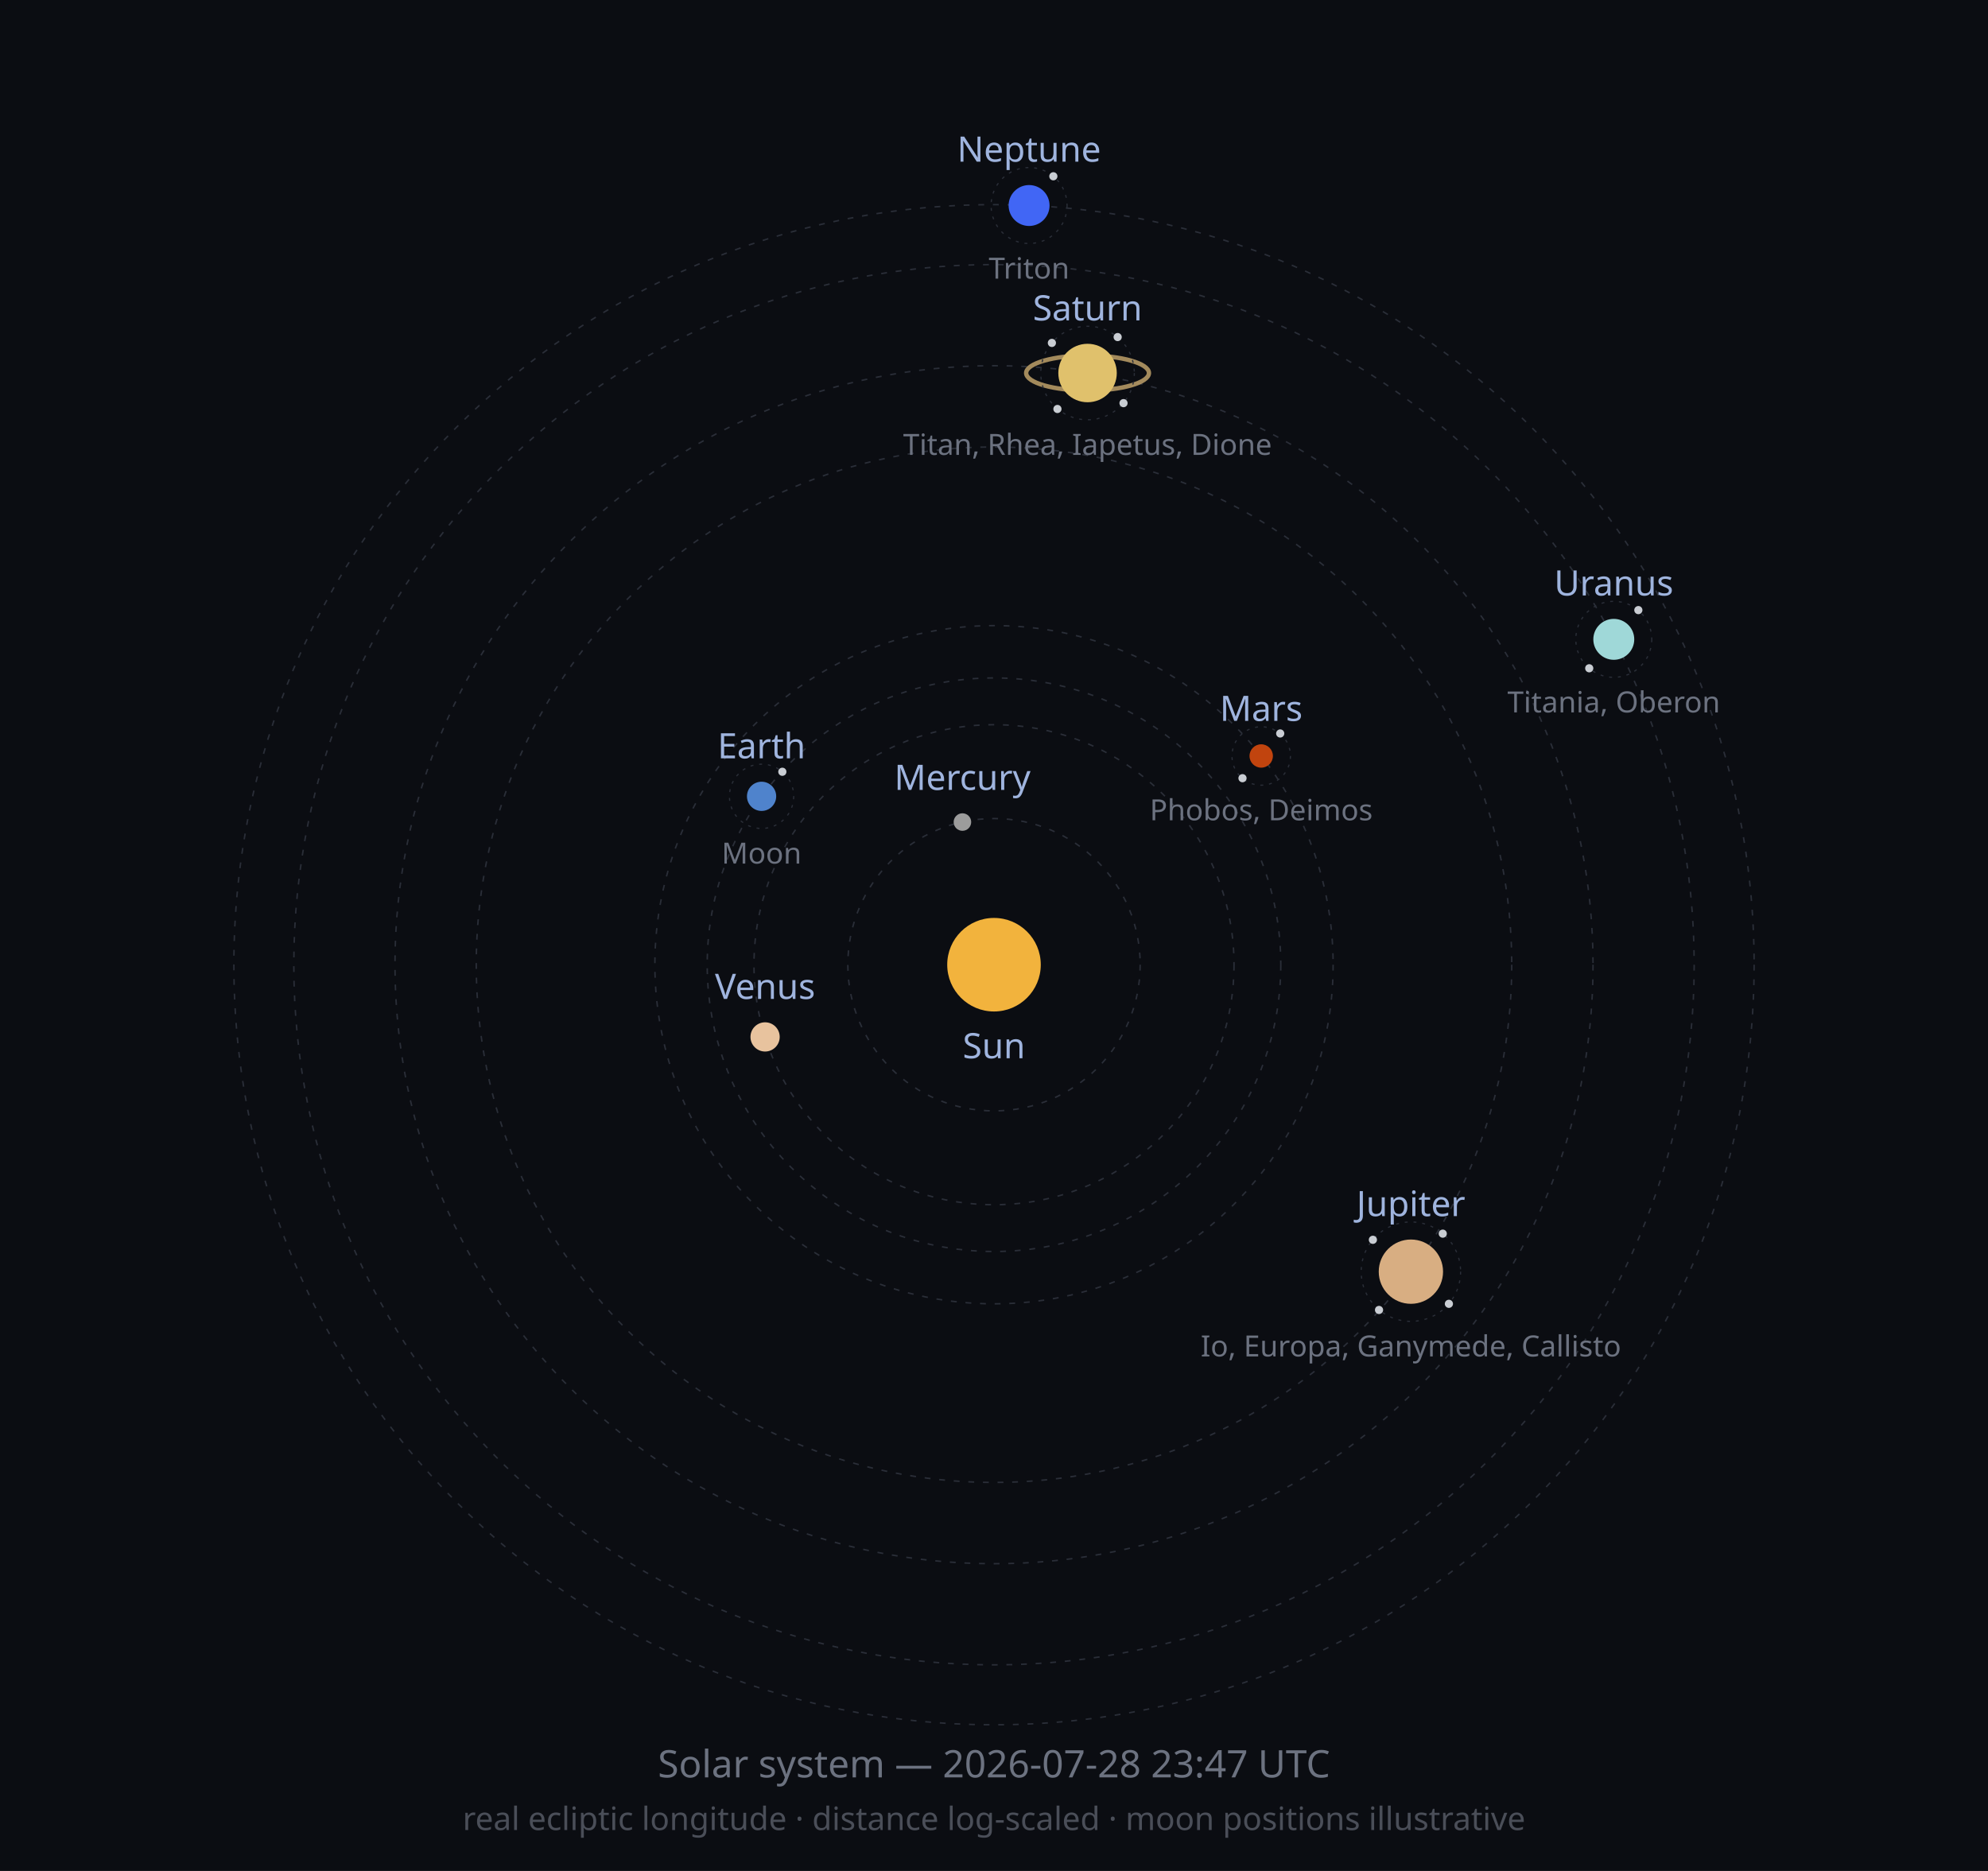
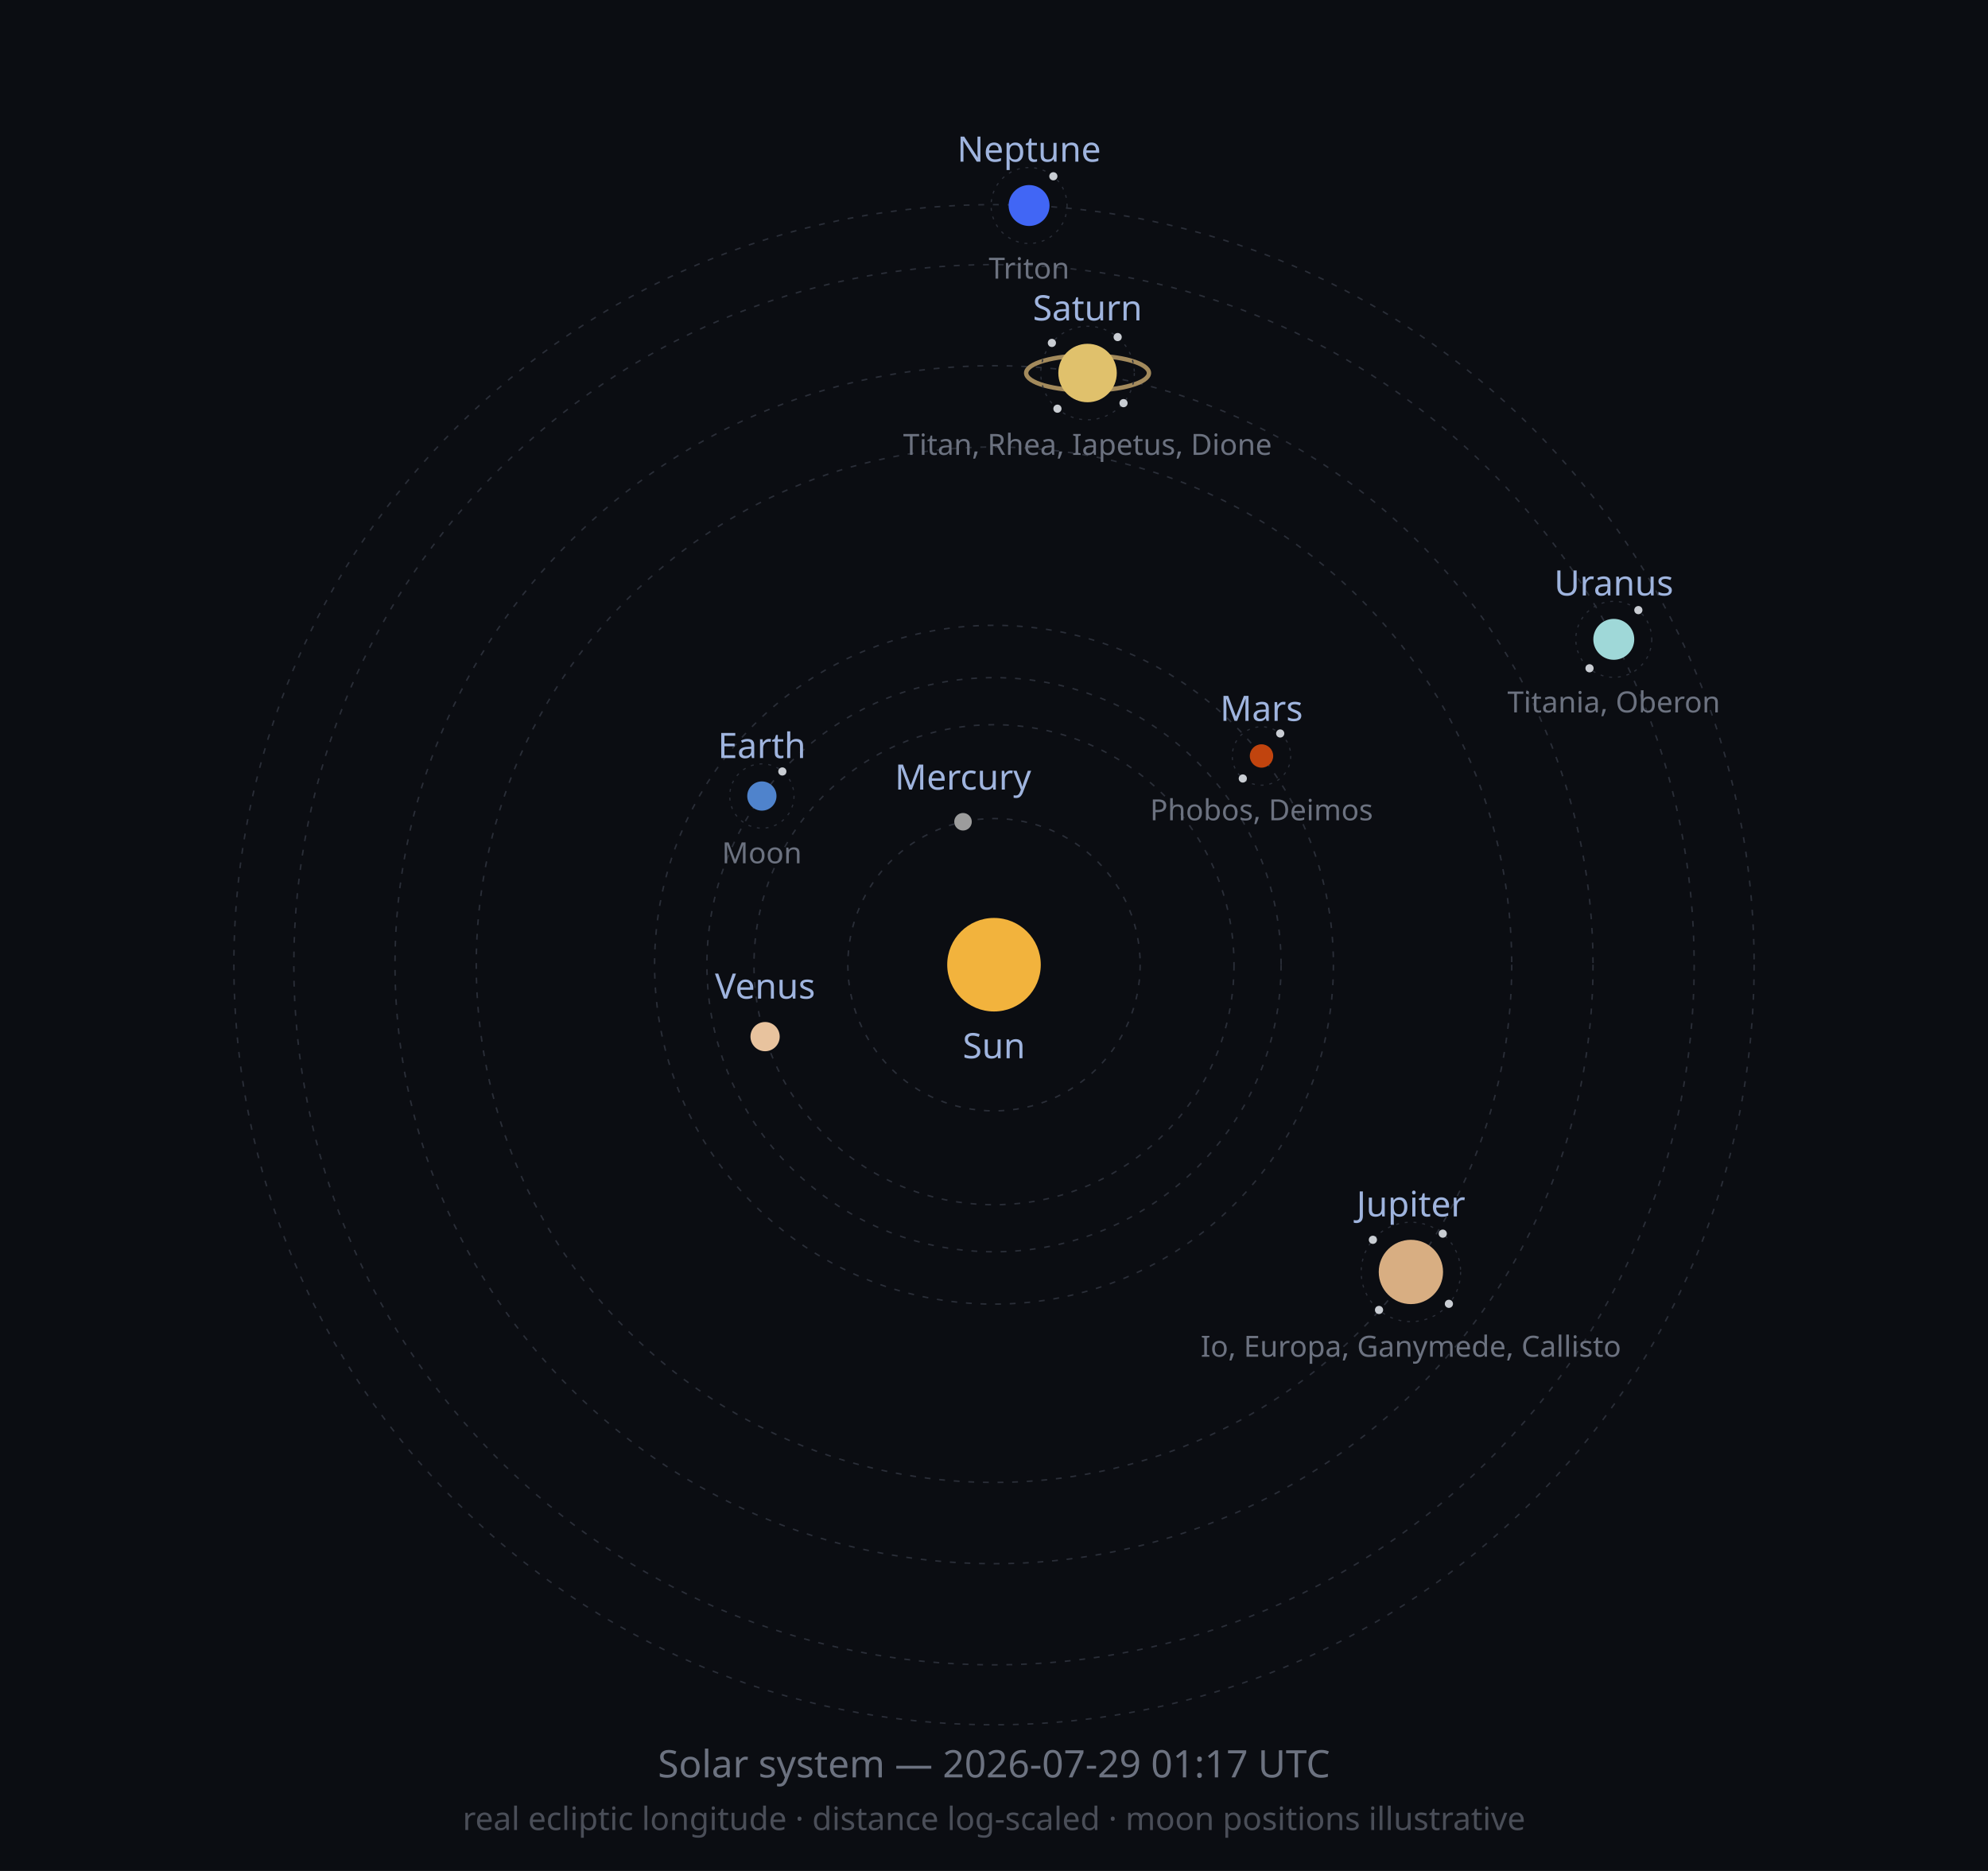
<svg xmlns="http://www.w3.org/2000/svg" width="680" height="640" viewBox="0 0 680 640" role="img">
  <defs>
    <marker id="arrow" viewBox="0 0 10 10" refX="8" refY="5" markerWidth="6" markerHeight="6" orient="auto-start-reverse">
      <path d="M2 1L8 5L2 9" fill="none" stroke="context-stroke" stroke-width="1.5" stroke-linecap="round" stroke-linejoin="round" />
    </marker>
  </defs>
  <style>
  .orbit { fill: none; stroke: #2A2E38; stroke-width: 0.5; stroke-dasharray: 2 3; }
  .moonorbit { fill: none; stroke: #2A2E38; stroke-width: 0.4; stroke-dasharray: 1 2; }
  .lbl { font-family: sans-serif; font-size: 12px; fill: #9FB4DE; }
  .moonlbl { font-family: sans-serif; font-size: 10px; fill: #6C7280; }
</style>
  <rect width="680" height="640" fill="#0B0D12" />
  <circle class="orbit" cx="340" cy="330" r="50.0" />
  <circle class="orbit" cx="340" cy="330" r="82.1" />
-   <circle class="orbit" cx="340" cy="330" r="98.1" />
-   <circle class="orbit" cx="340" cy="330" r="116.0" />
+   <circle class="orbit" cx="340" cy="330" r="98.2" />
+   <circle class="orbit" cx="340" cy="330" r="116.1" />
  <circle class="orbit" cx="340" cy="330" r="177.1" />
  <circle class="orbit" cx="340" cy="330" r="204.9" />
  <circle class="orbit" cx="340" cy="330" r="239.5" />
  <circle class="orbit" cx="340" cy="330" r="260.0" />
  <circle cx="340" cy="330" r="16" fill="#F2B33D" />
  <text class="lbl" x="340" y="362" text-anchor="middle">Sun</text>
-   <circle cx="329.2" cy="281.2" r="3" fill="#9C9C9C" />
-   <text class="lbl" x="329.2" y="270.2" text-anchor="middle">Mercury</text>
-   <circle cx="261.7" cy="354.7" r="5" fill="#E8C39E" />
-   <text class="lbl" x="261.7" y="341.7" text-anchor="middle">Venus</text>
-   <circle cx="260.5" cy="272.4" r="5" fill="#4F83CC" />
-   <circle class="moonorbit" cx="260.5" cy="272.4" r="11" />
-   <circle cx="267.6" cy="264.0" r="1.4" fill="#C9CDD3" />
-   <text class="moonlbl" x="260.5" y="295.4" text-anchor="middle">Moon</text>
-   <text class="lbl" x="260.5" y="259.4" text-anchor="middle">Earth</text>
-   <circle cx="431.4" cy="258.6" r="4" fill="#C1440E" />
-   <circle class="moonorbit" cx="431.4" cy="258.6" r="10" />
+   <circle cx="329.4" cy="281.1" r="3" fill="#9C9C9C" />
+   <text class="lbl" x="329.4" y="270.1" text-anchor="middle">Mercury</text>
+   <circle cx="261.7" cy="354.6" r="5" fill="#E8C39E" />
+   <text class="lbl" x="261.7" y="341.6" text-anchor="middle">Venus</text>
+   <circle cx="260.6" cy="272.3" r="5" fill="#4F83CC" />
+   <circle class="moonorbit" cx="260.6" cy="272.3" r="11" />
+   <circle cx="267.6" cy="263.9" r="1.4" fill="#C9CDD3" />
+   <text class="moonlbl" x="260.6" y="295.3" text-anchor="middle">Moon</text>
+   <text class="lbl" x="260.6" y="259.3" text-anchor="middle">Earth</text>
+   <circle cx="431.5" cy="258.6" r="4" fill="#C1440E" />
+   <circle class="moonorbit" cx="431.5" cy="258.6" r="10" />
  <circle cx="437.9" cy="250.9" r="1.4" fill="#C9CDD3" />
-   <circle cx="425.0" cy="266.2" r="1.4" fill="#C9CDD3" />
-   <text class="moonlbl" x="431.4" y="280.6" text-anchor="middle">Phobos, Deimos</text>
-   <text class="lbl" x="431.4" y="246.6" text-anchor="middle">Mars</text>
-   <circle cx="482.6" cy="435.0" r="11" fill="#D8AE82" />
-   <circle class="moonorbit" cx="482.6" cy="435.0" r="17" />
+   <circle cx="425.1" cy="266.3" r="1.4" fill="#C9CDD3" />
+   <text class="moonlbl" x="431.5" y="280.6" text-anchor="middle">Phobos, Deimos</text>
+   <text class="lbl" x="431.5" y="246.6" text-anchor="middle">Mars</text>
+   <circle cx="482.6" cy="435.1" r="11" fill="#D8AE82" />
+   <circle class="moonorbit" cx="482.6" cy="435.1" r="17" />
  <circle cx="493.5" cy="422.0" r="1.4" fill="#C9CDD3" />
  <circle cx="495.6" cy="446.0" r="1.4" fill="#C9CDD3" />
  <circle cx="471.7" cy="448.1" r="1.4" fill="#C9CDD3" />
  <circle cx="469.6" cy="424.1" r="1.4" fill="#C9CDD3" />
-   <text class="moonlbl" x="482.6" y="464.0" text-anchor="middle">Io, Europa, Ganymede, Callisto</text>
-   <text class="lbl" x="482.6" y="416.0" text-anchor="middle">Jupiter</text>
+   <text class="moonlbl" x="482.6" y="464.1" text-anchor="middle">Io, Europa, Ganymede, Callisto</text>
+   <text class="lbl" x="482.6" y="416.1" text-anchor="middle">Jupiter</text>
  <ellipse cx="372.0" cy="127.6" rx="21.0" ry="6.0" fill="none" stroke="#C9A96E" stroke-width="1.5" opacity="0.8" />
  <circle cx="372.0" cy="127.6" r="10" fill="#E0C16C" />
  <circle class="moonorbit" cx="372.0" cy="127.6" r="16" />
  <circle cx="382.3" cy="115.3" r="1.4" fill="#C9CDD3" />
  <circle cx="384.3" cy="137.9" r="1.4" fill="#C9CDD3" />
-   <circle cx="361.7" cy="139.9" r="1.4" fill="#C9CDD3" />
+   <circle cx="361.7" cy="139.8" r="1.4" fill="#C9CDD3" />
  <circle cx="359.8" cy="117.3" r="1.4" fill="#C9CDD3" />
  <text class="moonlbl" x="372.0" y="155.6" text-anchor="middle">Titan, Rhea, Iapetus, Dione</text>
  <text class="lbl" x="372.0" y="109.6" text-anchor="middle">Saturn</text>
  <circle cx="552.0" cy="218.7" r="7" fill="#9FD8D8" />
  <circle class="moonorbit" cx="552.0" cy="218.7" r="13" />
  <circle cx="560.4" cy="208.7" r="1.4" fill="#C9CDD3" />
-   <circle cx="543.6" cy="228.6" r="1.4" fill="#C9CDD3" />
+   <circle cx="543.7" cy="228.6" r="1.4" fill="#C9CDD3" />
  <text class="moonlbl" x="552.0" y="243.7" text-anchor="middle">Titania, Oberon</text>
  <text class="lbl" x="552.0" y="203.7" text-anchor="middle">Uranus</text>
  <circle cx="352.0" cy="70.3" r="7" fill="#4166F5" />
  <circle class="moonorbit" cx="352.0" cy="70.3" r="13" />
  <circle cx="360.3" cy="60.3" r="1.4" fill="#C9CDD3" />
  <text class="moonlbl" x="352.0" y="95.3" text-anchor="middle">Triton</text>
  <text class="lbl" x="352.0" y="55.3" text-anchor="middle">Neptune</text>
-   <text x="340" y="608" font-size="13" fill="#6C7280" text-anchor="middle" font-family="sans-serif">Solar system — 2026-07-28 23:47 UTC</text>
+   <text x="340" y="608" font-size="13" fill="#6C7280" text-anchor="middle" font-family="sans-serif">Solar system — 2026-07-29 01:17 UTC</text>
  <text x="340" y="626" font-size="11" fill="#4A4E58" text-anchor="middle" font-family="sans-serif">real ecliptic longitude · distance log-scaled · moon positions illustrative</text>
</svg>
